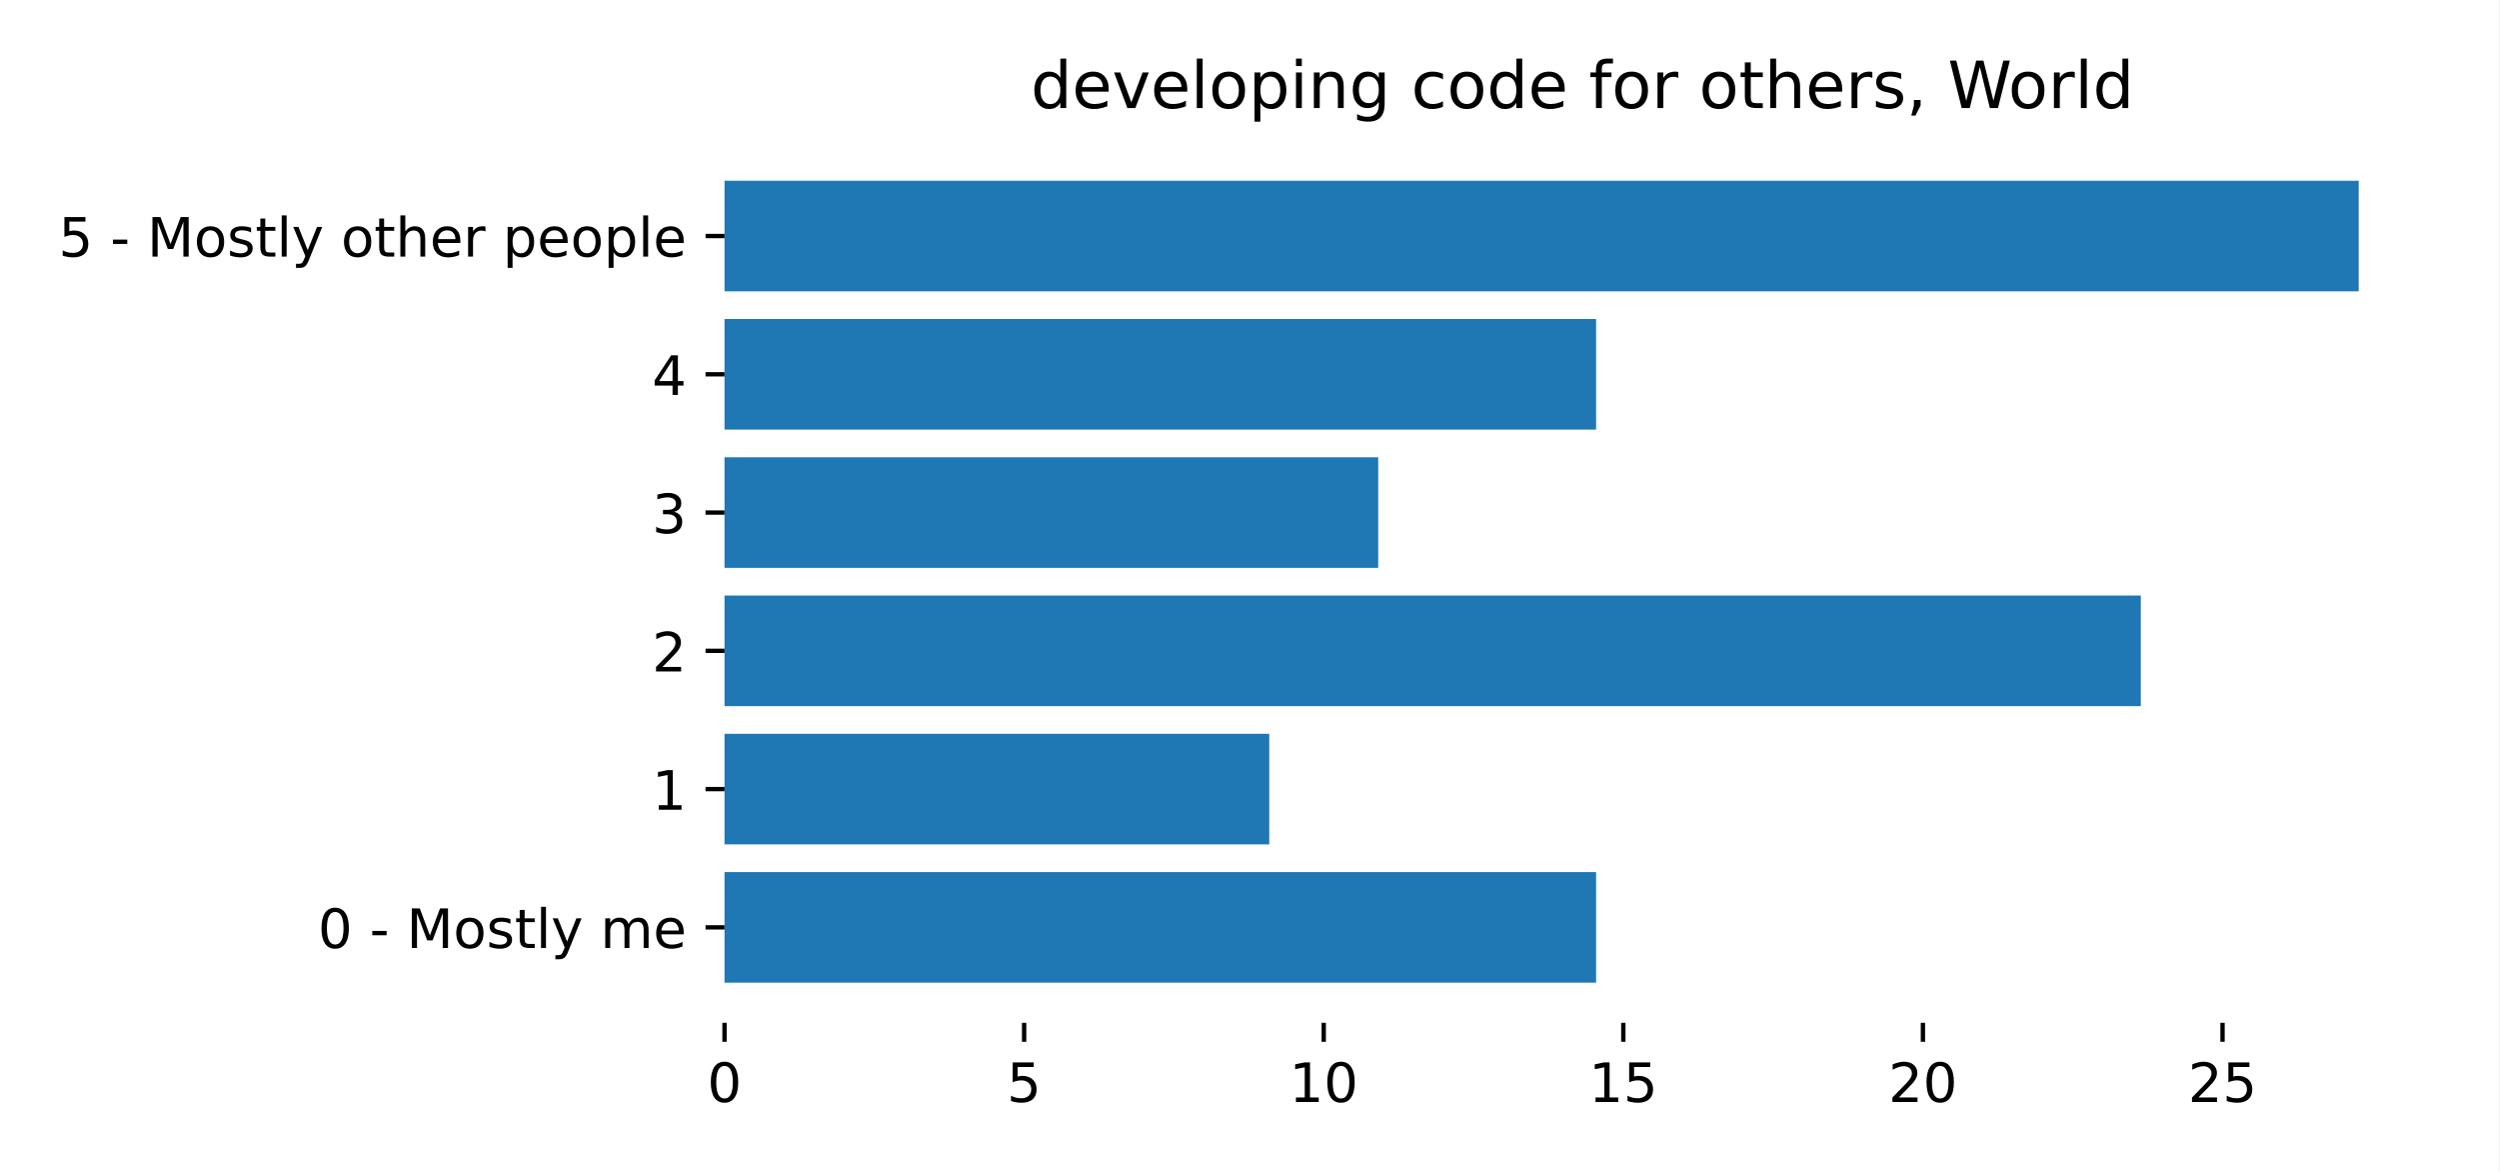
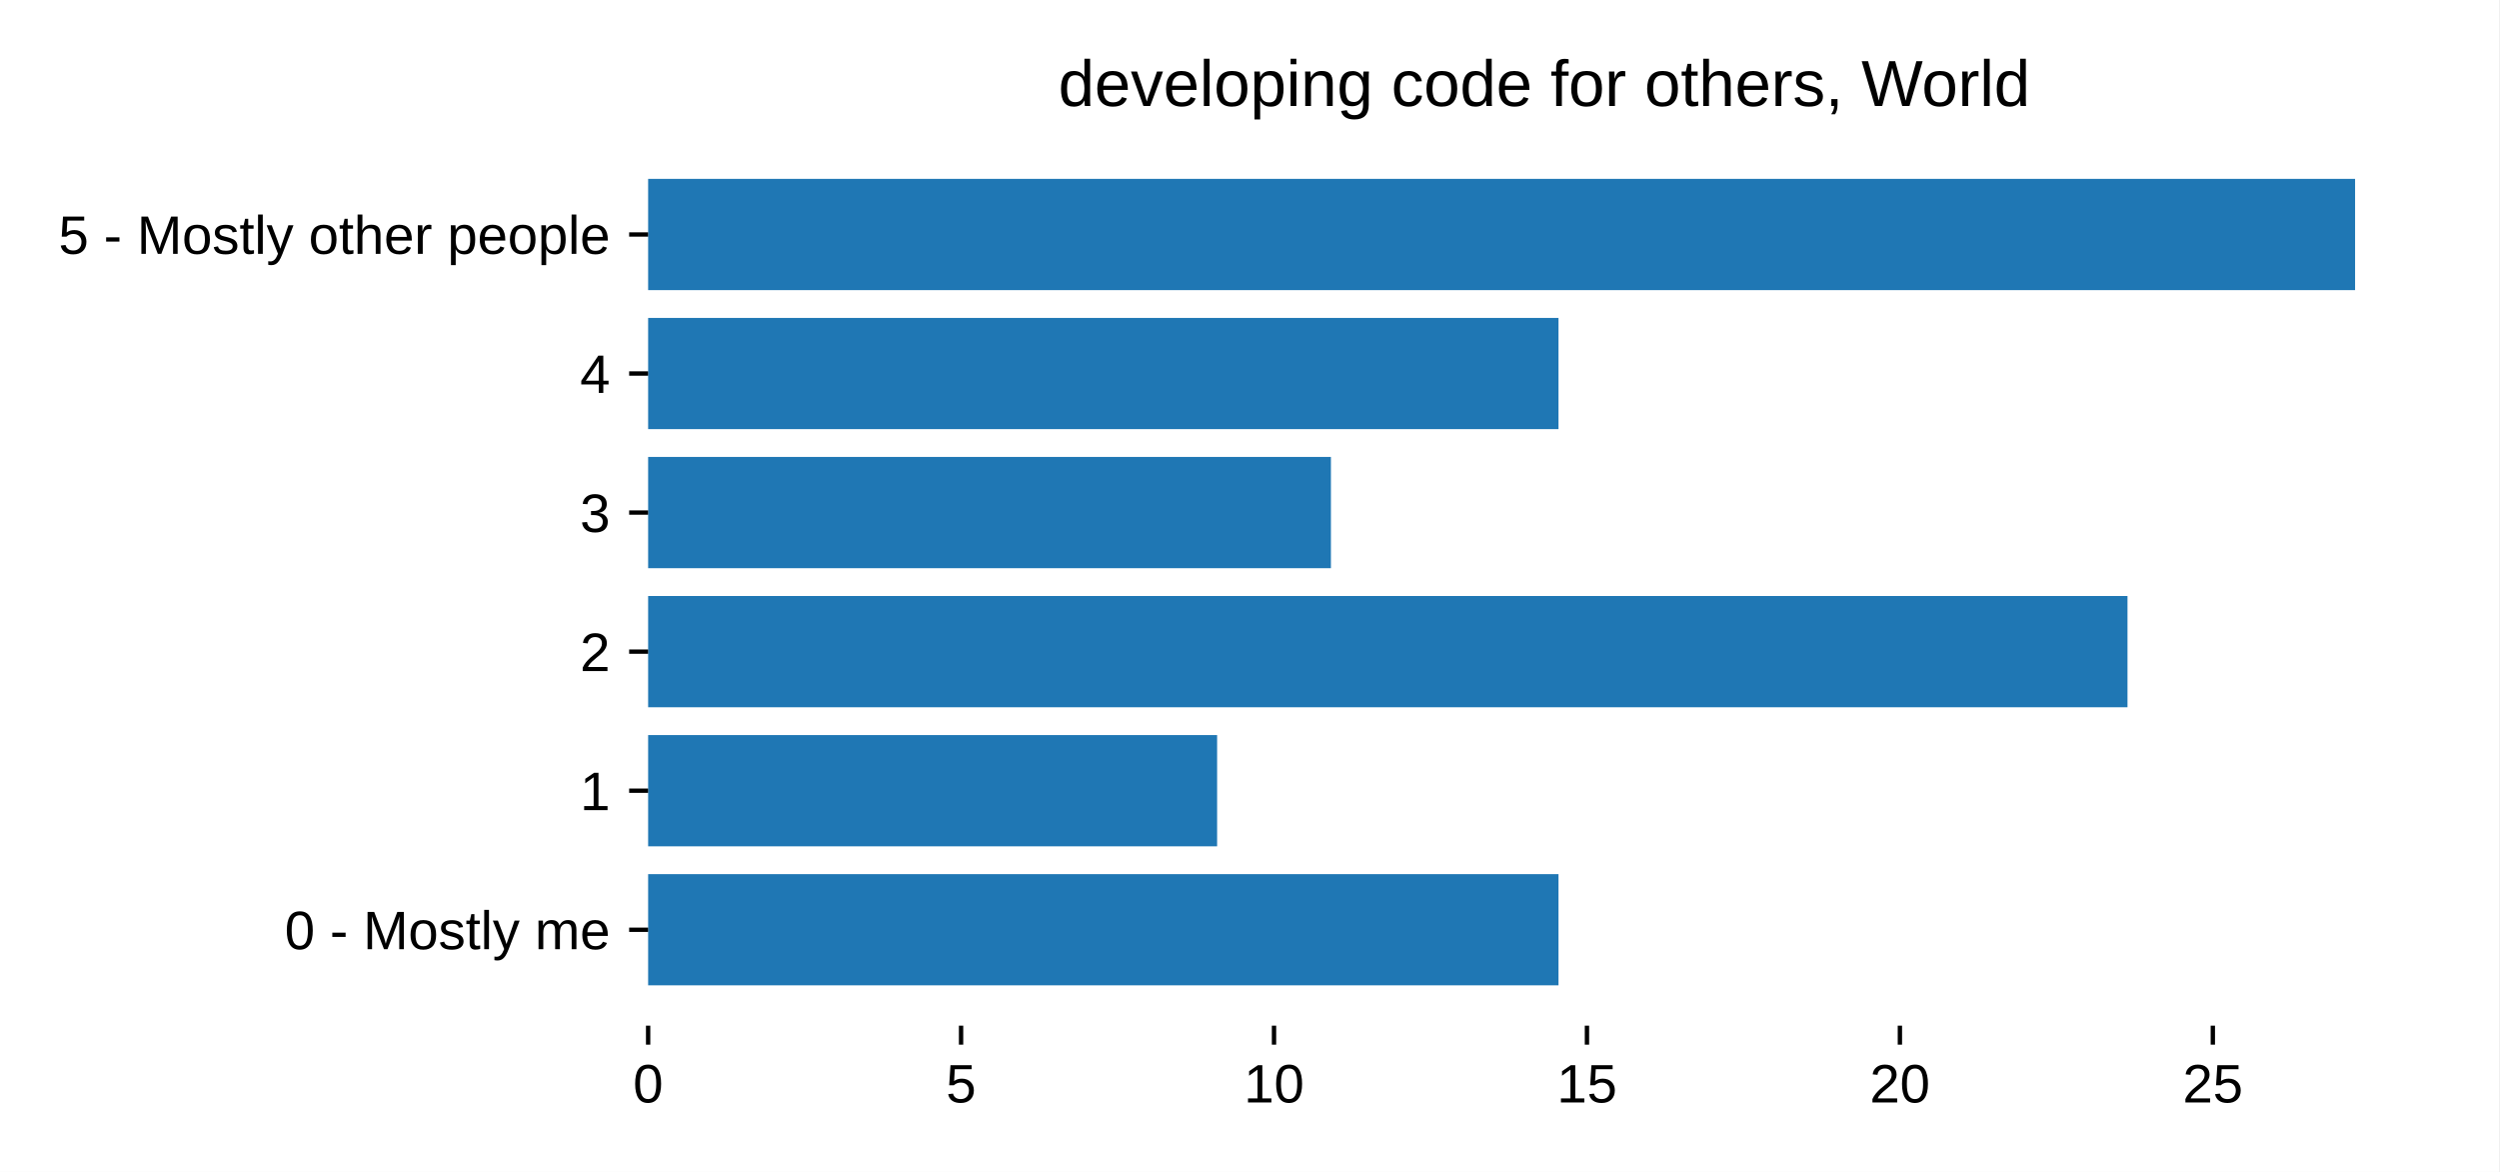
<svg xmlns="http://www.w3.org/2000/svg" xmlns:xlink="http://www.w3.org/1999/xlink" height="216pt" version="1.1" viewBox="0 0 460.8 216" width="460.8pt">
  <defs>
    <style type="text/css">*{stroke-linecap:butt;stroke-linejoin:round;}</style>
  </defs>
  <g id="figure_1">
    <g id="patch_1">
      <path d="M 0 216  L 460.8 216  L 460.8 0  L 0 0  z " style="fill:#ffffff;" />
    </g>
    <g id="axes_1">
      <g id="patch_2">
-         <path d="M 133.597 188.522  L 450 188.522  L 450 25.918  L 133.597 25.918  z " style="fill:#ffffff;" />
+         <path d="M 119.511 189.055  L 450 189.055  L 450 25.536  L 119.511 25.536  z " style="fill:#ffffff;" />
      </g>
      <g id="patch_3">
-         <path clip-path="url(#pf31d53406e)" d="M 133.597 181.131  L 294.31 181.131  L 294.31 160.742  L 133.597 160.742  z " style="fill:#1f77b4;" />
+         <path clip-path="url(#pfc4d29a6b4)" d="M 119.511 181.622  L 287.378 181.622  L 287.378 161.118  L 119.511 161.118  z " style="fill:#1f77b4;" />
      </g>
      <g id="patch_4">
-         <path clip-path="url(#pf31d53406e)" d="M 133.597 155.644  L 234.042 155.644  L 234.042 135.255  L 133.597 135.255  z " style="fill:#1f77b4;" />
+         <path clip-path="url(#pfc4d29a6b4)" d="M 119.511 155.992  L 224.428 155.992  L 224.428 135.488  L 119.511 135.488  z " style="fill:#1f77b4;" />
      </g>
      <g id="patch_5">
-         <path clip-path="url(#pf31d53406e)" d="M 133.597 130.158  L 394.755 130.158  L 394.755 109.769  L 133.597 109.769  z " style="fill:#1f77b4;" />
+         <path clip-path="url(#pfc4d29a6b4)" d="M 119.511 130.362  L 392.296 130.362  L 392.296 109.858  L 119.511 109.858  z " style="fill:#1f77b4;" />
      </g>
      <g id="patch_6">
-         <path clip-path="url(#pf31d53406e)" d="M 133.597 104.671  L 254.131 104.671  L 254.131 84.282  L 133.597 84.282  z " style="fill:#1f77b4;" />
+         <path clip-path="url(#pfc4d29a6b4)" d="M 119.511 104.732  L 245.412 104.732  L 245.412 84.228  L 119.511 84.228  z " style="fill:#1f77b4;" />
      </g>
      <g id="patch_7">
-         <path clip-path="url(#pf31d53406e)" d="M 133.597 79.185  L 294.31 79.185  L 294.31 58.796  L 133.597 58.796  z " style="fill:#1f77b4;" />
+         <path clip-path="url(#pfc4d29a6b4)" d="M 119.511 79.102  L 287.378 79.102  L 287.378 58.598  L 119.511 58.598  z " style="fill:#1f77b4;" />
      </g>
      <g id="patch_8">
-         <path clip-path="url(#pf31d53406e)" d="M 133.597 53.698  L 434.933 53.698  L 434.933 33.309  L 133.597 33.309  z " style="fill:#1f77b4;" />
+         <path clip-path="url(#pfc4d29a6b4)" d="M 119.511 53.472  L 434.262 53.472  L 434.262 32.968  L 119.511 32.968  z " style="fill:#1f77b4;" />
      </g>
      <g id="matplotlib.axis_1">
        <g id="xtick_1">
          <g id="line2d_1">
            <defs>
              <path d="M 0 0  L 0 3.5  " id="mc3a356a46d" style="stroke:#000000;stroke-width:0.8;" />
            </defs>
            <g>
-               <use style="stroke:#000000;stroke-width:0.8;" x="133.597" xlink:href="#mc3a356a46d" y="188.522" />
+               <use style="stroke:#000000;stroke-width:0.8;" x="119.511" xlink:href="#mc3a356a46d" y="189.055" />
            </g>
          </g>
          <g id="text_1">
-             <text style="font-family:DejaVu Sans;font-size:10px;font-stretch:normal;font-style:normal;font-weight:normal;text-anchor:middle;" transform="rotate(-0, 133.5969, 203.1203)" x="133.597" y="203.12">0</text>
+             <text style="font-family:Arial;font-size:10px;font-stretch:normal;font-style:normal;font-weight:normal;text-anchor:middle;" transform="rotate(-0, 119.5109, 203.2125)" x="119.511" y="203.213">0</text>
          </g>
        </g>
        <g id="xtick_2">
          <g id="line2d_2">
            <g>
-               <use style="stroke:#000000;stroke-width:0.8;" x="188.842" xlink:href="#mc3a356a46d" y="188.522" />
+               <use style="stroke:#000000;stroke-width:0.8;" x="177.215" xlink:href="#mc3a356a46d" y="189.055" />
            </g>
          </g>
          <g id="text_2">
-             <text style="font-family:DejaVu Sans;font-size:10px;font-stretch:normal;font-style:normal;font-weight:normal;text-anchor:middle;" transform="rotate(-0, 188.8419, 203.1203)" x="188.842" y="203.12">5</text>
+             <text style="font-family:Arial;font-size:10px;font-stretch:normal;font-style:normal;font-weight:normal;text-anchor:middle;" transform="rotate(-0, 177.2154, 203.2125)" x="177.215" y="203.213">5</text>
          </g>
        </g>
        <g id="xtick_3">
          <g id="line2d_3">
            <g>
-               <use style="stroke:#000000;stroke-width:0.8;" x="244.087" xlink:href="#mc3a356a46d" y="188.522" />
+               <use style="stroke:#000000;stroke-width:0.8;" x="234.92" xlink:href="#mc3a356a46d" y="189.055" />
            </g>
          </g>
          <g id="text_3">
-             <text style="font-family:DejaVu Sans;font-size:10px;font-stretch:normal;font-style:normal;font-weight:normal;text-anchor:middle;" transform="rotate(-0, 244.0869, 203.1203)" x="244.087" y="203.12">10</text>
+             <text style="font-family:Arial;font-size:10px;font-stretch:normal;font-style:normal;font-weight:normal;text-anchor:middle;" transform="rotate(-0, 234.9198, 203.2125)" x="234.92" y="203.213">10</text>
          </g>
        </g>
        <g id="xtick_4">
          <g id="line2d_4">
            <g>
-               <use style="stroke:#000000;stroke-width:0.8;" x="299.332" xlink:href="#mc3a356a46d" y="188.522" />
+               <use style="stroke:#000000;stroke-width:0.8;" x="292.624" xlink:href="#mc3a356a46d" y="189.055" />
            </g>
          </g>
          <g id="text_4">
-             <text style="font-family:DejaVu Sans;font-size:10px;font-stretch:normal;font-style:normal;font-weight:normal;text-anchor:middle;" transform="rotate(-0, 299.3318, 203.1203)" x="299.332" y="203.12">15</text>
+             <text style="font-family:Arial;font-size:10px;font-stretch:normal;font-style:normal;font-weight:normal;text-anchor:middle;" transform="rotate(-0, 292.6243, 203.2125)" x="292.624" y="203.213">15</text>
          </g>
        </g>
        <g id="xtick_5">
          <g id="line2d_5">
            <g>
-               <use style="stroke:#000000;stroke-width:0.8;" x="354.577" xlink:href="#mc3a356a46d" y="188.522" />
+               <use style="stroke:#000000;stroke-width:0.8;" x="350.329" xlink:href="#mc3a356a46d" y="189.055" />
            </g>
          </g>
          <g id="text_5">
-             <text style="font-family:DejaVu Sans;font-size:10px;font-stretch:normal;font-style:normal;font-weight:normal;text-anchor:middle;" transform="rotate(-0, 354.5768, 203.1203)" x="354.577" y="203.12">20</text>
+             <text style="font-family:Arial;font-size:10px;font-stretch:normal;font-style:normal;font-weight:normal;text-anchor:middle;" transform="rotate(-0, 350.3287, 203.2125)" x="350.329" y="203.213">20</text>
          </g>
        </g>
        <g id="xtick_6">
          <g id="line2d_6">
            <g>
-               <use style="stroke:#000000;stroke-width:0.8;" x="409.822" xlink:href="#mc3a356a46d" y="188.522" />
+               <use style="stroke:#000000;stroke-width:0.8;" x="408.033" xlink:href="#mc3a356a46d" y="189.055" />
            </g>
          </g>
          <g id="text_6">
-             <text style="font-family:DejaVu Sans;font-size:10px;font-stretch:normal;font-style:normal;font-weight:normal;text-anchor:middle;" transform="rotate(-0, 409.8218, 203.1203)" x="409.822" y="203.12">25</text>
+             <text style="font-family:Arial;font-size:10px;font-stretch:normal;font-style:normal;font-weight:normal;text-anchor:middle;" transform="rotate(-0, 408.0331, 203.2125)" x="408.033" y="203.213">25</text>
          </g>
        </g>
      </g>
      <g id="matplotlib.axis_2">
        <g id="ytick_1">
          <g id="line2d_7">
            <defs>
              <path d="M 0 0  L -3.5 0  " id="m82278324de" style="stroke:#000000;stroke-width:0.8;" />
            </defs>
            <g>
-               <use style="stroke:#000000;stroke-width:0.8;" x="133.597" xlink:href="#m82278324de" y="170.936" />
+               <use style="stroke:#000000;stroke-width:0.8;" x="119.511" xlink:href="#m82278324de" y="171.37" />
            </g>
          </g>
          <g id="text_7">
-             <text style="font-family:DejaVu Sans;font-size:10px;font-stretch:normal;font-style:normal;font-weight:normal;text-anchor:end;" transform="rotate(-0, 126.5969, 174.7354)" x="126.597" y="174.735">0 - Mostly me</text>
+             <text style="font-family:Arial;font-size:10px;font-stretch:normal;font-style:normal;font-weight:normal;text-anchor:end;" transform="rotate(-0, 112.5109, 174.9638)" x="112.511" y="174.964">0 - Mostly me</text>
          </g>
        </g>
        <g id="ytick_2">
          <g id="line2d_8">
            <g>
-               <use style="stroke:#000000;stroke-width:0.8;" x="133.597" xlink:href="#m82278324de" y="145.45" />
+               <use style="stroke:#000000;stroke-width:0.8;" x="119.511" xlink:href="#m82278324de" y="145.74" />
            </g>
          </g>
          <g id="text_8">
-             <text style="font-family:DejaVu Sans;font-size:10px;font-stretch:normal;font-style:normal;font-weight:normal;text-anchor:end;" transform="rotate(-0, 126.5969, 149.2489)" x="126.597" y="149.249">1</text>
+             <text style="font-family:Arial;font-size:10px;font-stretch:normal;font-style:normal;font-weight:normal;text-anchor:end;" transform="rotate(-0, 112.5109, 149.319)" x="112.511" y="149.319">1</text>
          </g>
        </g>
        <g id="ytick_3">
          <g id="line2d_9">
            <g>
-               <use style="stroke:#000000;stroke-width:0.8;" x="133.597" xlink:href="#m82278324de" y="119.963" />
+               <use style="stroke:#000000;stroke-width:0.8;" x="119.511" xlink:href="#m82278324de" y="120.11" />
            </g>
          </g>
          <g id="text_9">
-             <text style="font-family:DejaVu Sans;font-size:10px;font-stretch:normal;font-style:normal;font-weight:normal;text-anchor:end;" transform="rotate(-0, 126.5969, 123.7625)" x="126.597" y="123.762">2</text>
+             <text style="font-family:Arial;font-size:10px;font-stretch:normal;font-style:normal;font-weight:normal;text-anchor:end;" transform="rotate(-0, 112.5109, 123.689)" x="112.511" y="123.689">2</text>
          </g>
        </g>
        <g id="ytick_4">
          <g id="line2d_10">
            <g>
-               <use style="stroke:#000000;stroke-width:0.8;" x="133.597" xlink:href="#m82278324de" y="94.477" />
+               <use style="stroke:#000000;stroke-width:0.8;" x="119.511" xlink:href="#m82278324de" y="94.48" />
            </g>
          </g>
          <g id="text_10">
-             <text style="font-family:DejaVu Sans;font-size:10px;font-stretch:normal;font-style:normal;font-weight:normal;text-anchor:end;" transform="rotate(-0, 126.5969, 98.27598)" x="126.597" y="98.276">3</text>
+             <text style="font-family:Arial;font-size:10px;font-stretch:normal;font-style:normal;font-weight:normal;text-anchor:end;" transform="rotate(-0, 112.5109, 98.05909)" x="112.511" y="98.059">3</text>
          </g>
        </g>
        <g id="ytick_5">
          <g id="line2d_11">
            <g>
-               <use style="stroke:#000000;stroke-width:0.8;" x="133.597" xlink:href="#m82278324de" y="68.99" />
+               <use style="stroke:#000000;stroke-width:0.8;" x="119.511" xlink:href="#m82278324de" y="68.85" />
            </g>
          </g>
          <g id="text_11">
-             <text style="font-family:DejaVu Sans;font-size:10px;font-stretch:normal;font-style:normal;font-weight:normal;text-anchor:end;" transform="rotate(-0, 126.5969, 72.7895)" x="126.597" y="72.789">4</text>
+             <text style="font-family:Arial;font-size:10px;font-stretch:normal;font-style:normal;font-weight:normal;text-anchor:end;" transform="rotate(-0, 112.5109, 72.42914)" x="112.511" y="72.429">4</text>
          </g>
        </g>
        <g id="ytick_6">
          <g id="line2d_12">
            <g>
-               <use style="stroke:#000000;stroke-width:0.8;" x="133.597" xlink:href="#m82278324de" y="43.504" />
+               <use style="stroke:#000000;stroke-width:0.8;" x="119.511" xlink:href="#m82278324de" y="43.22" />
            </g>
          </g>
          <g id="text_12">
-             <text style="font-family:DejaVu Sans;font-size:10px;font-stretch:normal;font-style:normal;font-weight:normal;text-anchor:end;" transform="rotate(-0, 126.5969, 47.30302)" x="126.597" y="47.303">5 - Mostly other people</text>
+             <text style="font-family:Arial;font-size:10px;font-stretch:normal;font-style:normal;font-weight:normal;text-anchor:end;" transform="rotate(-0, 112.5109, 46.79919)" x="112.511" y="46.799">5 - Mostly other people</text>
          </g>
        </g>
      </g>
      <g id="text_13">
-         <text style="font-family:DejaVu Sans;font-size:12px;font-stretch:normal;font-style:normal;font-weight:normal;text-anchor:middle;" transform="rotate(-0, 291.7984, 19.91812)" x="291.798" y="19.918">developing code for others, World</text>
+         <text style="font-family:Arial;font-size:12px;font-stretch:normal;font-style:normal;font-weight:normal;text-anchor:middle;" transform="rotate(-0, 284.7555, 19.53562)" x="284.755" y="19.536">developing code for others, World</text>
      </g>
    </g>
  </g>
  <defs>
-     <clipPath id="pf31d53406e">
-       <rect height="162.604" width="316.403" x="133.597" y="25.918" />
+     <clipPath id="pfc4d29a6b4">
+       <rect height="163.519" width="330.489" x="119.511" y="25.536" />
    </clipPath>
  </defs>
</svg>
